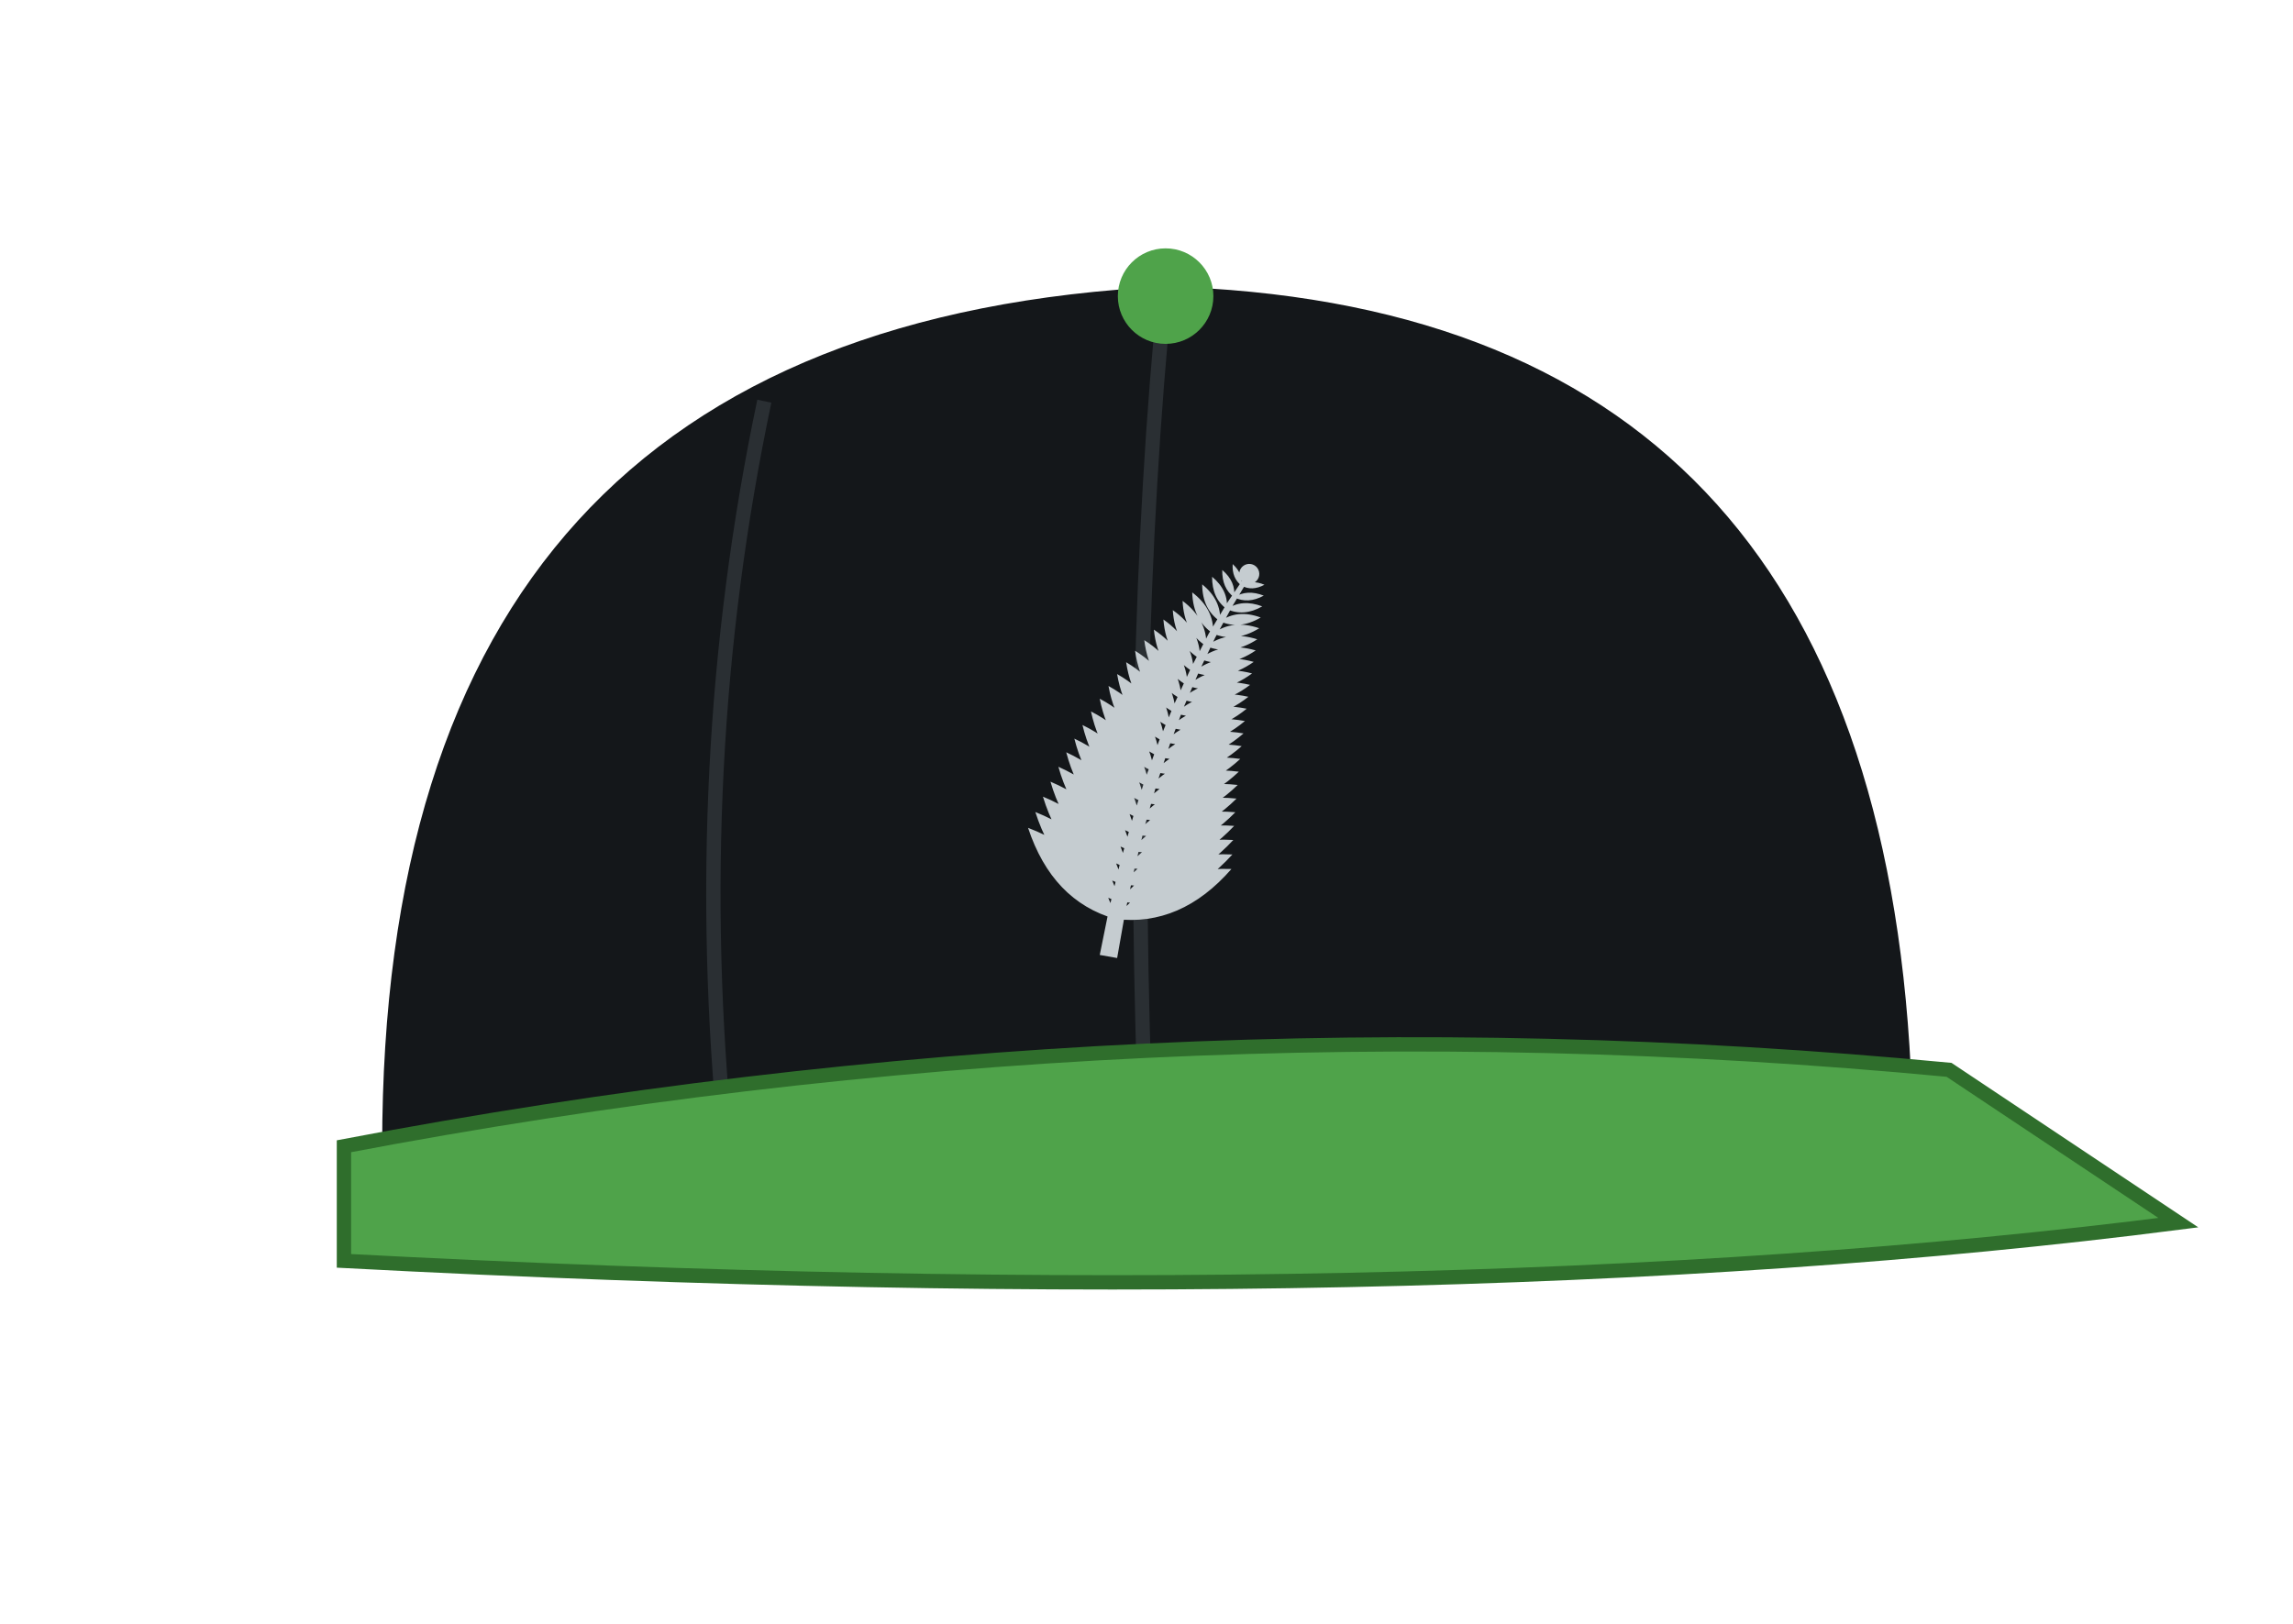
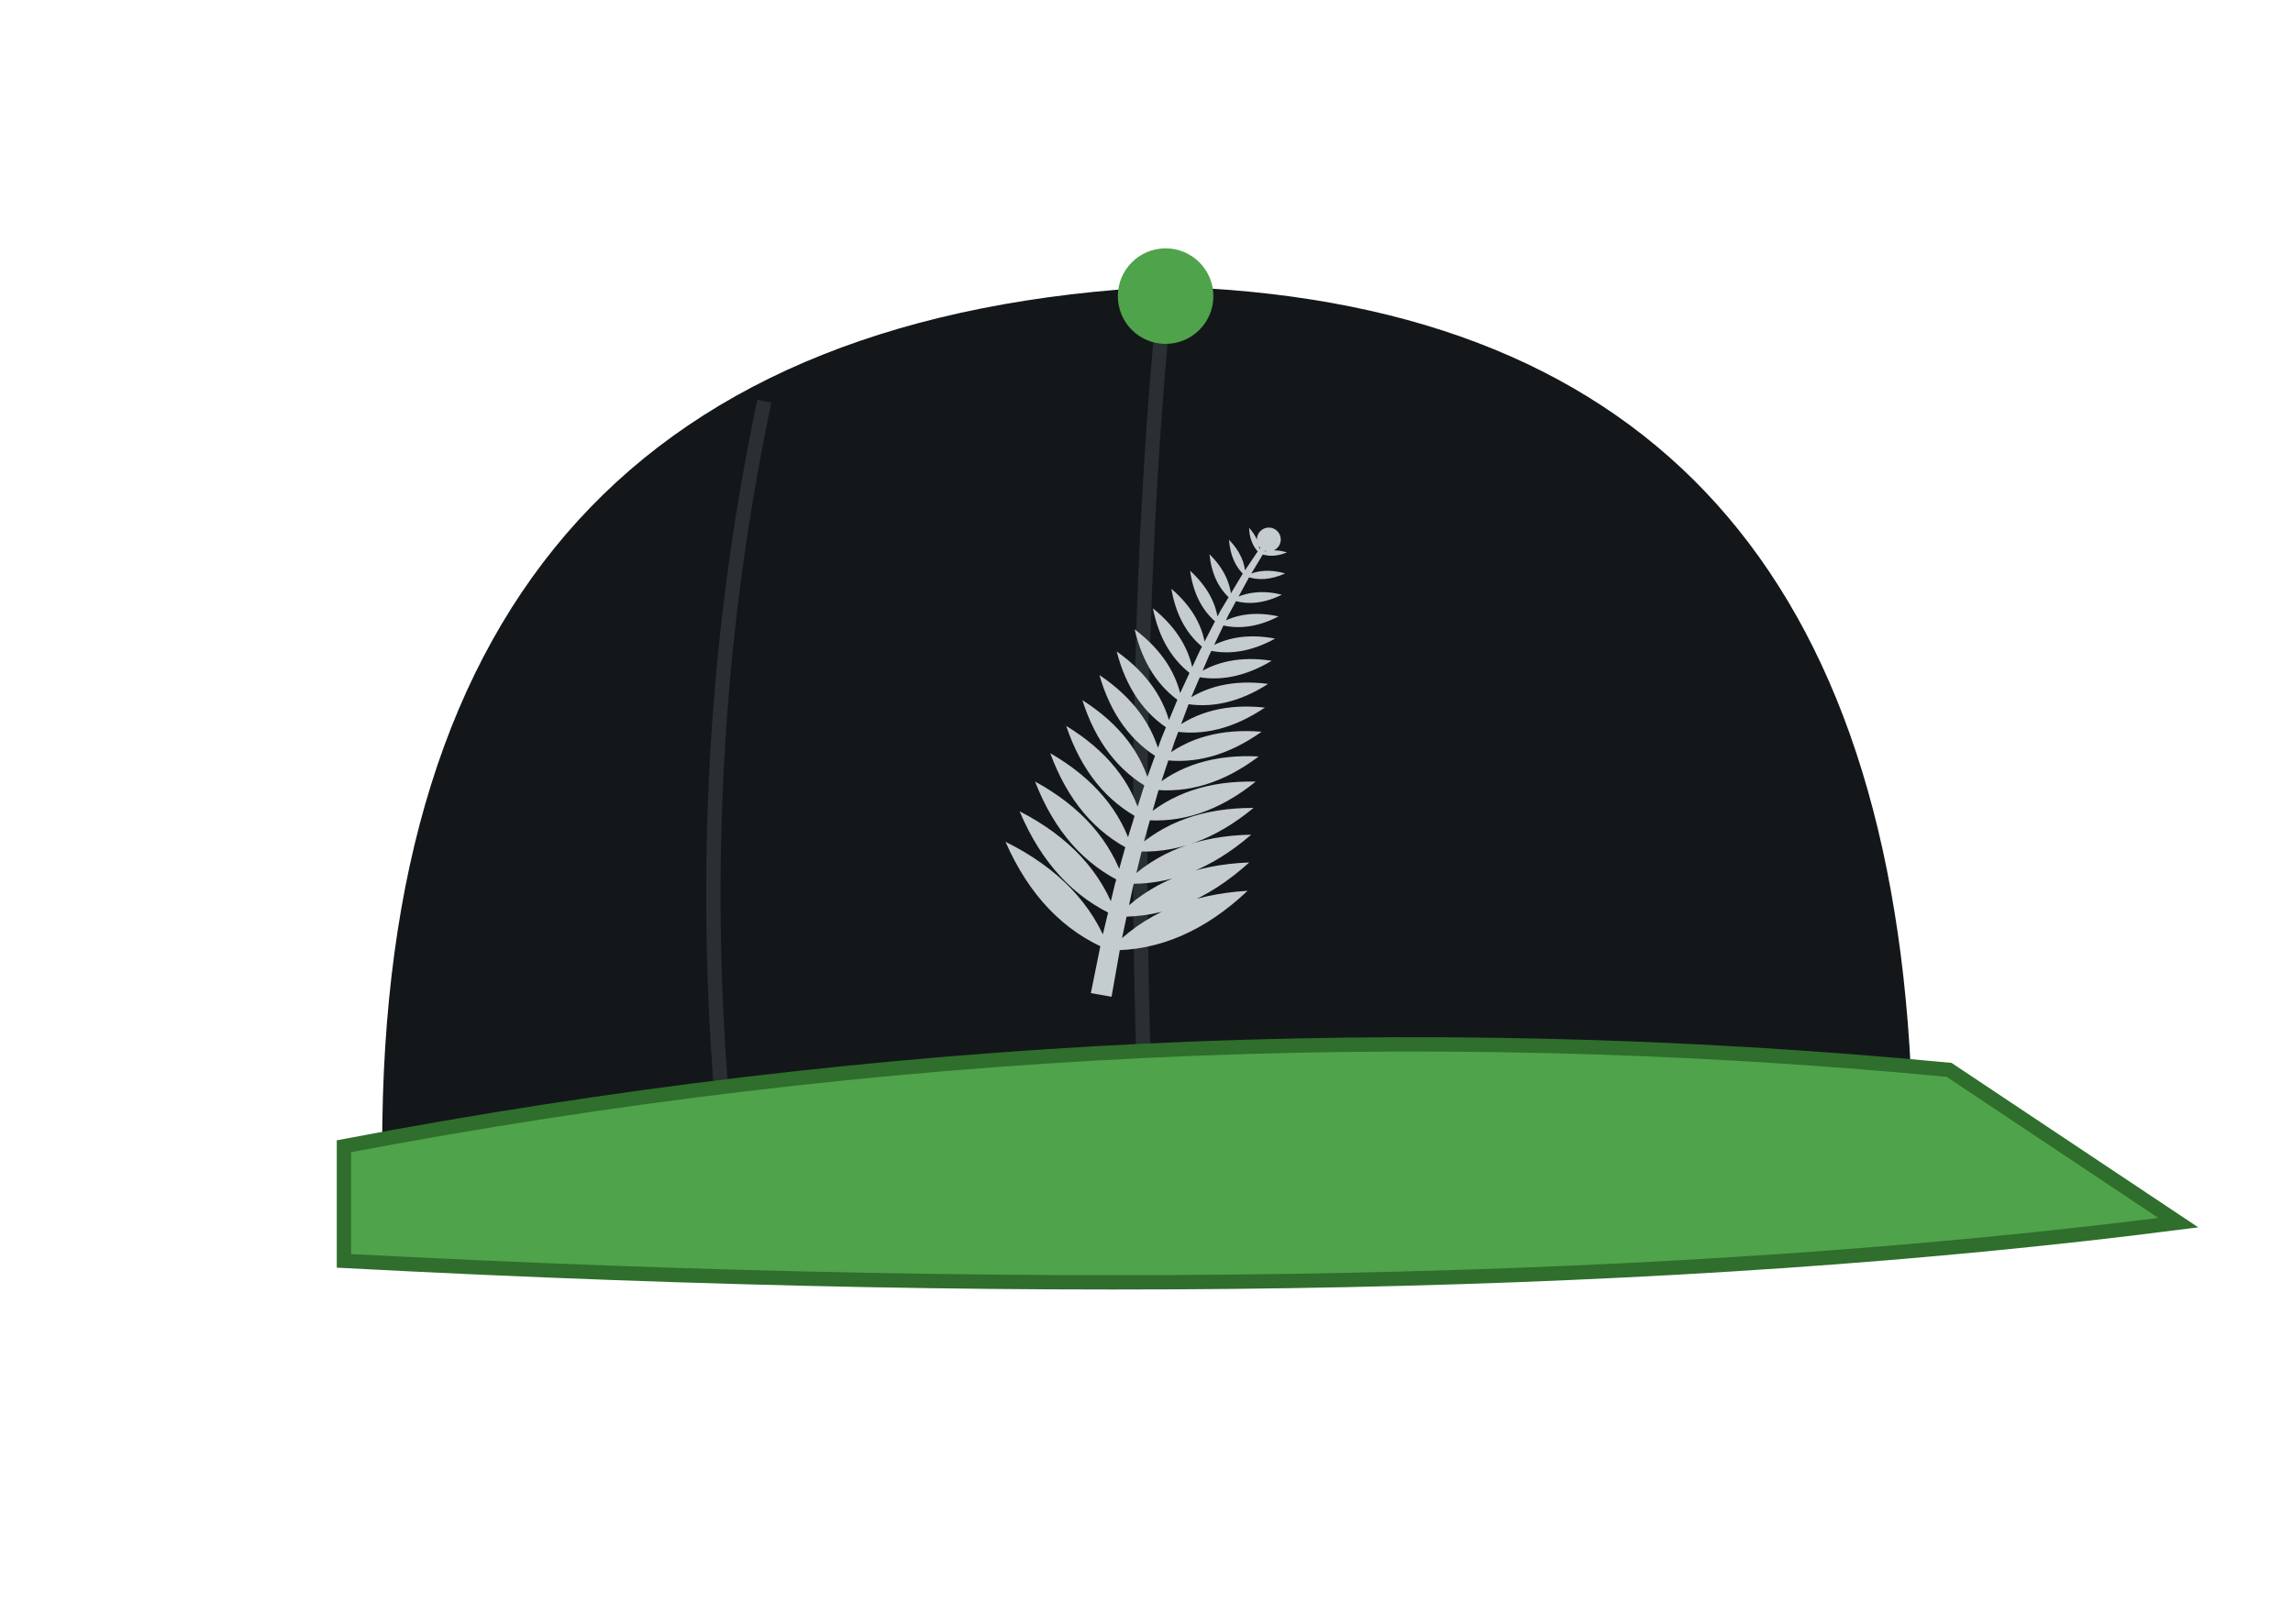
<svg xmlns="http://www.w3.org/2000/svg" viewBox="0 0 240 170" width="240" height="170" role="img" aria-label="Auckland cap">
  <defs>
    <path id="fern" d="M2.2 0 L2.2 -11.7 L2.6 -23.1 L3.3 -34 L4.4 -44.6 L5.9 -54.8 L7.7 -64.5 L9.9 -73.9 L12.4 -82.9 L15.3 -91.5 L18.5 -99.8 L17.5 -100.2 L13.9 -92.1 L10.6 -83.5 L7.8 -74.5 L5.3 -65.1 L3.1 -55.2 L1.3 -45 L-0.1 -34.4 L-1.2 -23.3 L-1.9 -11.9 L-2.2 0 Z M0.1 -9.5 Q16.5 -10.4 26.4 -26.8 Q7.4 -24.1 0.1 -9.5 Z M0.1 -9.5 Q-6.5 -24.5 -25.3 -28.1 Q-16.2 -11.2 0.1 -9.5 Z M0.3 -13.9 Q16.1 -14.7 26 -30.4 Q7.5 -28 0.3 -13.9 Z M0.3 -13.9 Q-6 -28.5 -24.2 -32.3 Q-15.5 -15.8 0.3 -13.9 Z M0.4 -18.3 Q15.8 -18.8 25.6 -34 Q7.7 -31.9 0.4 -18.3 Z M0.4 -18.3 Q-5.4 -32.5 -23 -36.4 Q-14.8 -20.3 0.4 -18.3 Z M0.7 -22.6 Q15.6 -22.9 25.2 -37.5 Q7.9 -35.7 0.7 -22.6 Z M0.7 -22.6 Q-4.8 -36.5 -21.8 -40.4 Q-14.1 -24.8 0.7 -22.6 Z M1 -26.9 Q15.4 -27 24.9 -40.9 Q8.1 -39.4 1 -26.9 Z M1 -26.9 Q-4.1 -40.3 -20.5 -44.4 Q-13.2 -29.2 1 -26.9 Z M1.3 -31.1 Q15.2 -31 24.6 -44.3 Q8.3 -43.1 1.3 -31.1 Z M1.3 -31.1 Q-3.4 -44.1 -19.2 -48.3 Q-12.4 -33.5 1.3 -31.1 Z M1.7 -35.2 Q15.1 -35 24.3 -47.7 Q8.6 -46.7 1.7 -35.2 Z M1.7 -35.2 Q-2.7 -47.9 -17.8 -52 Q-11.4 -37.7 1.7 -35.2 Z M2.2 -39.3 Q15 -38.9 24 -51 Q9 -50.3 2.2 -39.3 Z M2.2 -39.3 Q-1.9 -51.5 -16.4 -55.7 Q-10.4 -41.9 2.2 -39.3 Z M2.7 -43.3 Q15 -42.7 23.8 -54.2 Q9.4 -53.7 2.7 -43.3 Z M2.7 -43.3 Q-1.1 -55.1 -14.9 -59.4 Q-9.4 -46 2.7 -43.3 Z M3.2 -47.3 Q15 -46.6 23.6 -57.4 Q9.8 -57.2 3.2 -47.3 Z M3.2 -47.3 Q-0.2 -58.6 -13.3 -62.9 Q-8.3 -50 3.2 -47.3 Z M3.9 -51.2 Q15.1 -50.3 23.5 -60.6 Q10.2 -60.5 3.9 -51.2 Z M3.9 -51.2 Q0.8 -62.1 -11.7 -66.4 Q-7.1 -54 3.9 -51.2 Z M4.5 -55.1 Q15.2 -54.1 23.3 -63.7 Q10.7 -63.8 4.5 -55.1 Z M4.5 -55.1 Q1.7 -65.5 -10.1 -69.7 Q-5.9 -57.9 4.5 -55.1 Z M5.2 -58.9 Q15.4 -57.8 23.2 -66.8 Q11.3 -67.1 5.2 -58.9 Z M5.2 -58.9 Q2.8 -68.8 -8.4 -73 Q-4.6 -61.7 5.2 -58.9 Z M6 -62.6 Q15.6 -61.4 23.1 -69.8 Q11.8 -70.3 6 -62.6 Z M6 -62.6 Q3.8 -72 -6.7 -76.2 Q-3.2 -65.4 6 -62.6 Z M6.8 -66.3 Q15.8 -65 23 -72.8 Q12.4 -73.4 6.8 -66.3 Z M6.8 -66.3 Q4.9 -75.2 -4.9 -79.2 Q-1.8 -69.1 6.8 -66.3 Z M7.7 -69.9 Q16.1 -68.5 23 -75.7 Q13.1 -76.5 7.7 -69.9 Z M7.7 -69.9 Q6.1 -78.2 -3 -82.2 Q-0.3 -72.7 7.7 -69.9 Z M8.6 -73.5 Q16.4 -72.1 22.9 -78.6 Q13.7 -79.5 8.6 -73.5 Z M8.6 -73.5 Q7.2 -81.2 -1.1 -85.1 Q1.2 -76.2 8.6 -73.5 Z M9.6 -77 Q16.7 -75.5 22.9 -81.5 Q14.4 -82.4 9.6 -77 Z M9.6 -77 Q8.5 -84.2 0.8 -87.8 Q2.8 -79.6 9.6 -77 Z M10.6 -80.4 Q17.1 -79 22.8 -84.3 Q15.1 -85.3 10.6 -80.4 Z M10.6 -80.4 Q9.7 -87 2.8 -90.5 Q4.5 -82.9 10.6 -80.4 Z M11.7 -83.8 Q17.5 -82.4 22.8 -87.1 Q15.8 -88.2 11.7 -83.8 Z M11.7 -83.8 Q11 -89.8 4.8 -93 Q6.2 -86.2 11.7 -83.8 Z M12.9 -87.1 Q18 -85.8 22.7 -89.8 Q16.6 -90.9 12.9 -87.1 Z M12.9 -87.1 Q12.3 -92.4 6.9 -95.4 Q8 -89.3 12.9 -87.1 Z M14 -90.4 Q18.5 -89.2 22.6 -92.6 Q17.3 -93.6 14 -90.4 Z M14 -90.4 Q13.7 -95 9 -97.7 Q9.9 -92.4 14 -90.4 Z M15.3 -93.6 Q19 -92.5 22.5 -95.3 Q18.1 -96.2 15.3 -93.6 Z M15.3 -93.6 Q15.1 -97.5 11.2 -99.8 Q11.9 -95.3 15.3 -93.6 Z M16.6 -96.8 Q19.4 -95.8 22.2 -98 Q18.8 -98.8 16.6 -96.8 Z M16.6 -96.8 Q16.5 -99.8 13.5 -101.7 Q13.9 -98.2 16.6 -96.8 Z M18 -100 m-2.5 0 a2.5 2.5 0 1 0 5 0 a2.5 2.5 0 1 0 -5 0 Z" />
+     <path id="fern-logo" d="M2.2 0 L2.2 -11.7 L2.6 -23.1 L3.3 -34 L4.4 -44.6 L5.9 -54.8 L7.7 -64.5 L9.9 -73.9 L12.4 -82.9 L15.3 -91.5 L18.5 -99.8 L17.5 -100.2 L13.9 -92.1 L10.6 -83.5 L7.8 -74.5 L5.3 -65.1 L3.1 -55.2 L1.3 -45 L-0.1 -34.4 L-1.2 -23.3 L-1.9 -11.9 L-2.2 0 Z M0.1 -9.5 Q15.4 -12 26.4 -26.8 Q8.5 -22.5 0.1 -9.5 Z M0.1 -9.5 Q-7.6 -22.9 -25.3 -28.1 Q-15.1 -12.8 0.1 -9.5 Z M0.4 -16.7 Q15 -18.9 25.7 -32.7 Q8.6 -29 0.4 -16.7 Z M0.4 -16.7 Q-6.7 -29.7 -23.5 -34.9 Q-14 -20.2 0.4 -16.7 Z M0.8 -23.8 Q14.6 -25.6 25.1 -38.5 Q8.8 -35.3 0.8 -23.8 Z M0.8 -23.8 Q-5.7 -36.3 -21.4 -41.6 Q-12.8 -27.4 0.8 -23.8 Z M1.3 -30.8 Q14.4 -32.1 24.6 -44.1 Q9.1 -41.4 1.3 -30.8 Z M1.3 -30.8 Q-4.5 -42.6 -19.3 -48 Q-11.4 -34.4 1.3 -30.8 Z M2 -37.6 Q14.4 -38.5 24.1 -49.6 Q9.6 -47.4 2 -37.6 Z M2 -37.6 Q-3.2 -48.8 -17 -54.2 Q-9.9 -41.2 2 -37.6 Z M2.8 -44.2 Q14.4 -44.8 23.8 -54.9 Q10.1 -53.2 2.8 -44.2 Z M2.8 -44.2 Q-1.8 -54.8 -14.6 -60.1 Q-8.2 -47.9 2.8 -44.2 Z M3.8 -50.7 Q14.5 -51 23.5 -60.1 Q10.7 -58.9 3.8 -50.7 Z M3.8 -50.7 Q-0.3 -60.7 -12 -65.9 Q-6.4 -54.4 3.8 -50.7 Z M4.9 -57 Q14.8 -57 23.3 -65.2 Q11.5 -64.4 4.9 -57 Z M4.9 -57 Q1.4 -66.3 -9.3 -71.4 Q-4.4 -60.6 4.9 -57 Z M6.1 -63.1 Q15.2 -62.9 23.1 -70.2 Q12.3 -69.7 6.1 -63.1 Z M6.1 -63.1 Q3.2 -71.7 -6.4 -76.6 Q-2.2 -66.7 6.1 -63.1 Z M7.5 -69.1 Q15.6 -68.7 23 -75.1 Q13.3 -74.9 7.5 -69.1 Z M7.5 -69.1 Q5.1 -76.9 -3.4 -81.6 Q0.1 -72.6 7.5 -69.1 Z M9 -75 Q16.2 -74.4 22.9 -79.8 Q14.3 -79.9 9 -75 Z M9 -75 Q7.1 -81.9 -0.3 -86.3 Q2.6 -78.2 9 -75 Z M10.7 -80.7 Q16.9 -80 22.8 -84.5 Q15.4 -84.8 10.7 -80.7 Z M10.7 -80.7 Q9.2 -86.7 2.9 -90.7 Q5.2 -83.6 10.7 -80.7 Z M12.5 -86.2 Q17.7 -85.4 22.7 -89.1 Q16.6 -89.5 12.5 -86.2 Z M12.5 -86.2 Q11.4 -91.3 6.3 -94.8 Q8 -88.8 12.5 -86.2 Z M14.5 -91.6 Q18.5 -90.8 22.6 -93.6 Q17.7 -94.1 14.5 -91.6 Z M14.5 -91.6 Q13.8 -95.6 9.8 -98.5 Q11 -93.7 14.5 -91.6 Z M16.6 -96.8 Q19.4 -96.2 22.2 -98 Q18.9 -98.4 16.6 -96.8 Z M16.6 -96.8 Q16.2 -99.6 13.5 -101.7 Q14.2 -98.4 16.6 -96.8 Z M18 -100 m-2.5 0 a2.5 2.5 0 1 0 5 0 a2.5 2.5 0 1 0 -5 0 Z" />
  </defs>
  <path d="M40 120 Q40 34 122 30 Q196 32 200 112 Z" fill="#14171A" />
  <path d="M122 30 Q118 70 120 120" fill="none" stroke="#2A2F33" stroke-width="1.5" />
  <path d="M80 42 Q72 80 76 120" fill="none" stroke="#2A2F33" stroke-width="1.5" />
  <circle cx="122" cy="31" r="5" fill="#4FA34A" />
  <path d="M36 120 Q120 104 204 112 L228 128 Q150 138 36 132 Z" fill="#4FA34A" stroke="#2F6E2C" stroke-width="1.5" />
-   <g transform="translate(120 79) rotate(10) scale(0.42) translate(-0.6 51.2)">
-     <use href="#fern" fill="#C5CCD0" />
+   <g transform="translate(120 79) rotate(10) scale(0.5) translate(-0.6 51.2)">
+     <use href="#fern-logo" fill="#C5CCD0" />
  </g>
</svg>
